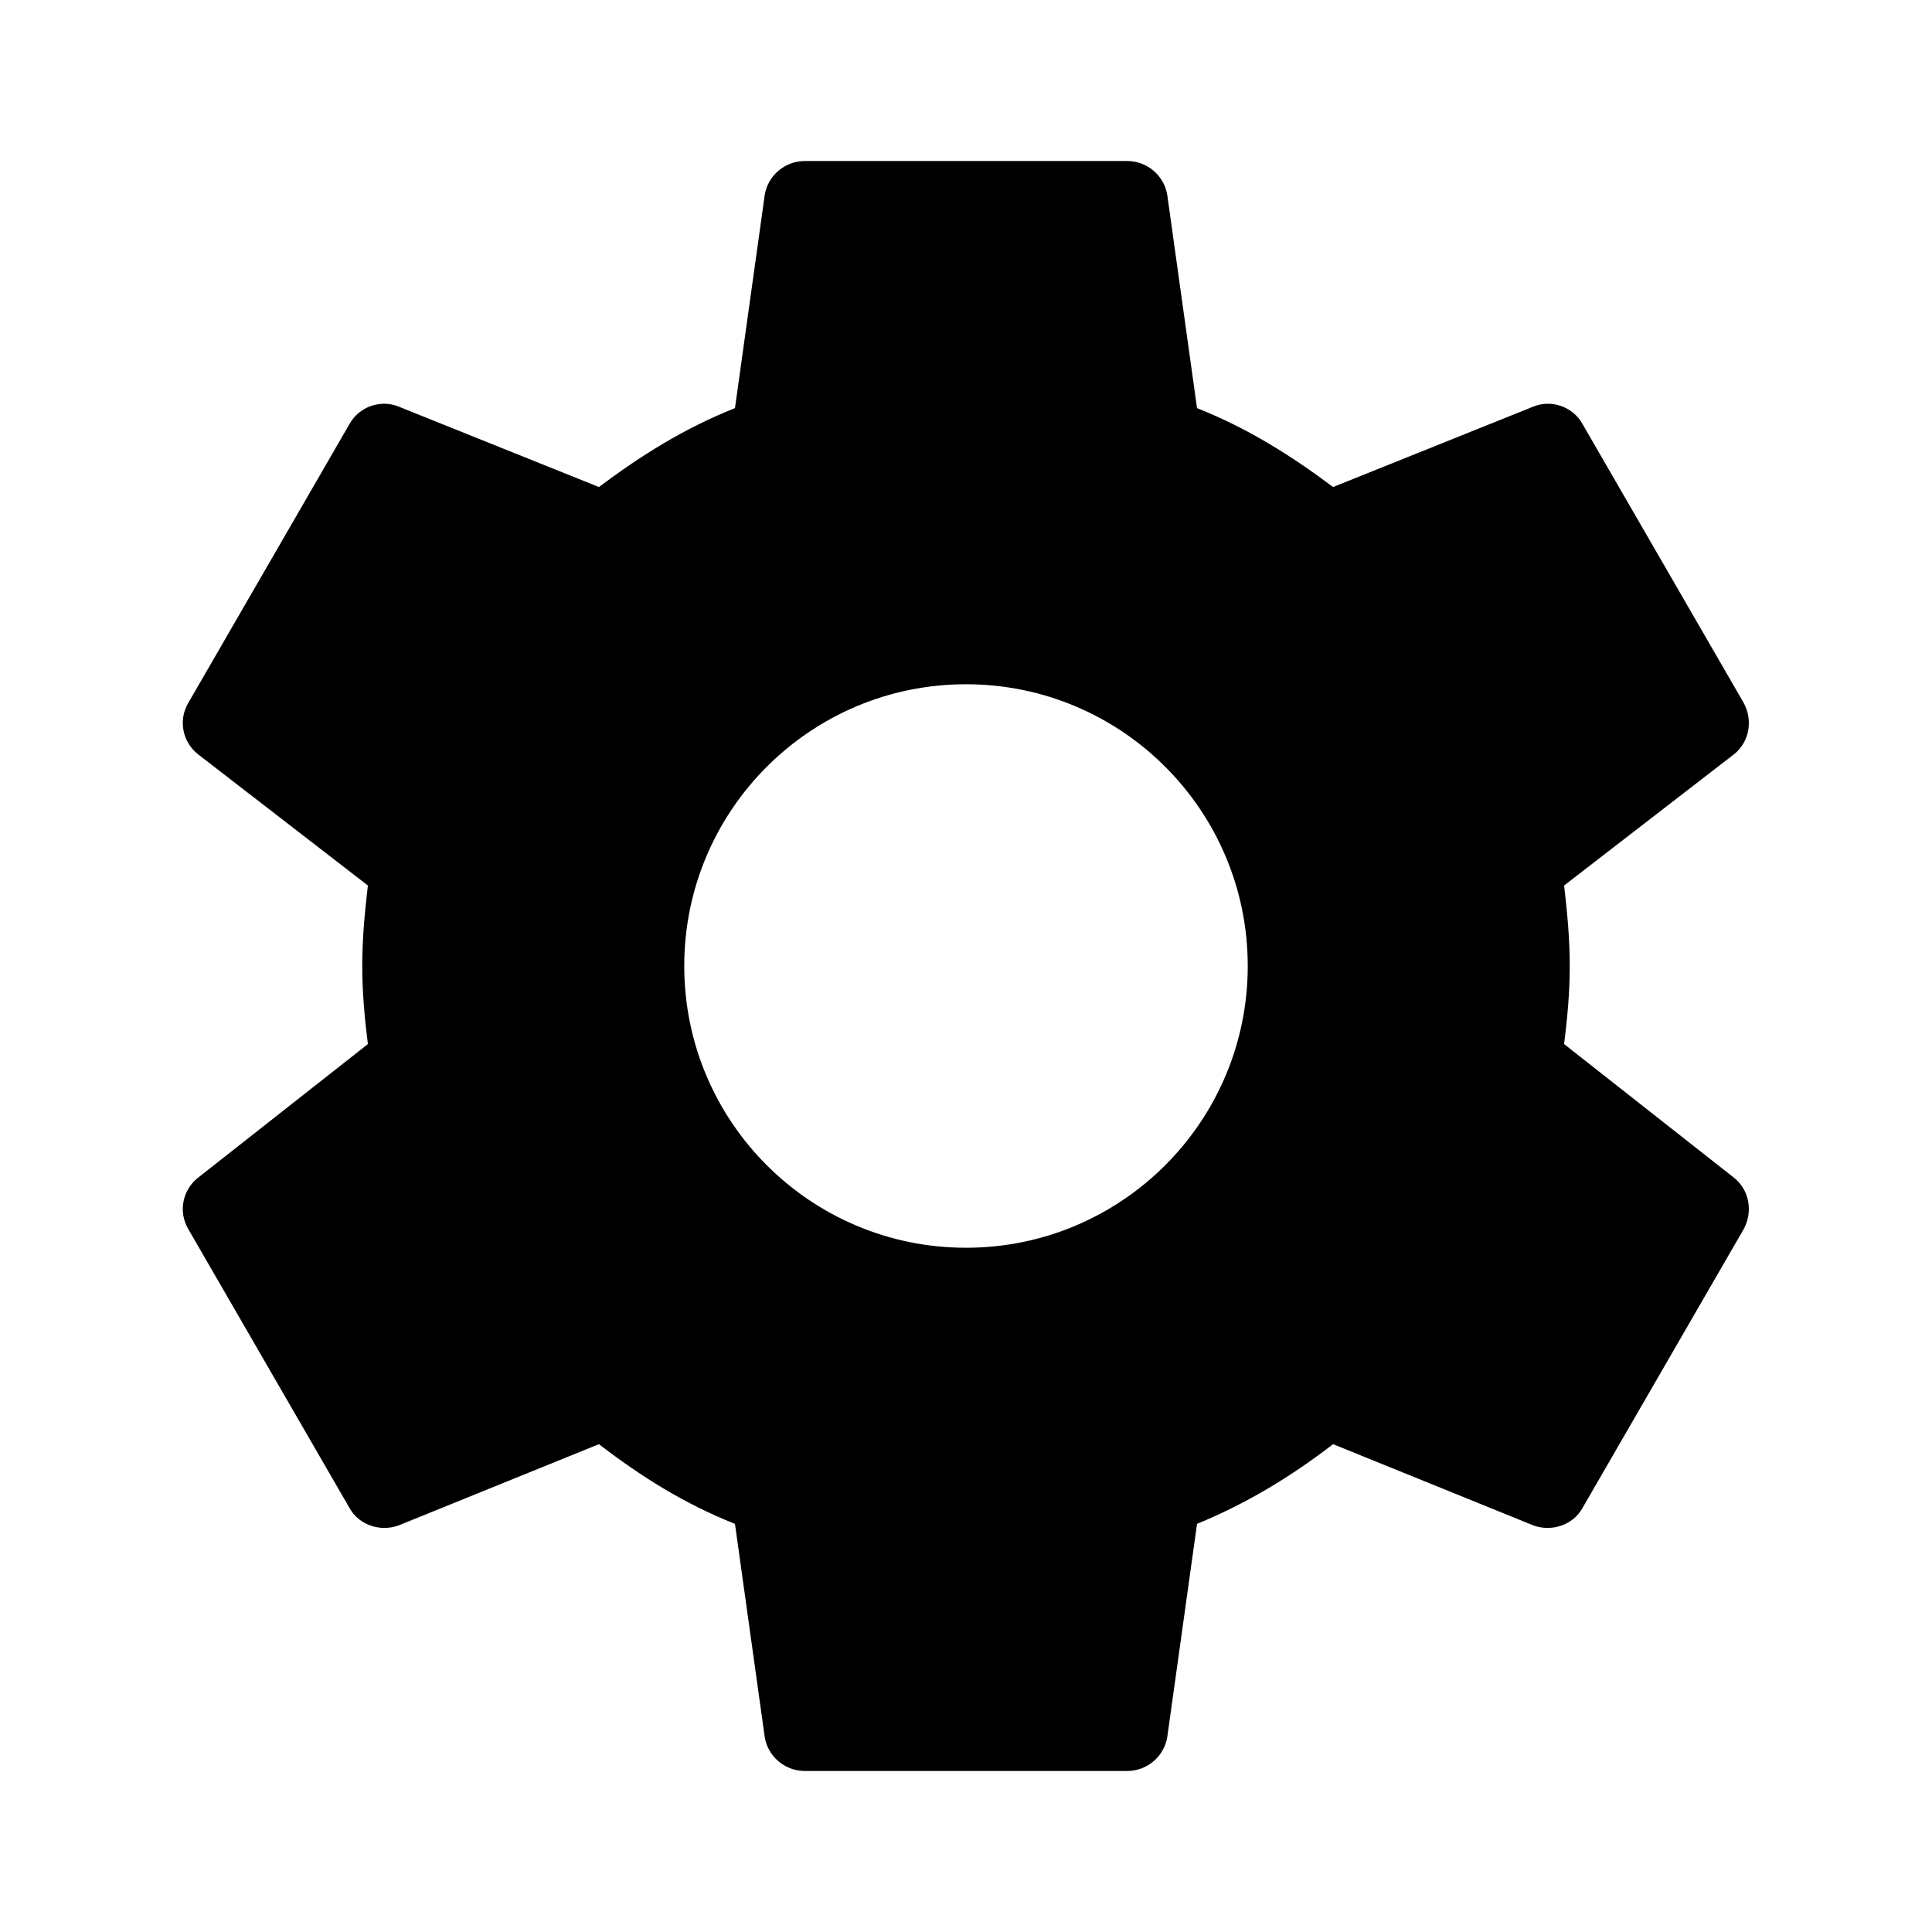
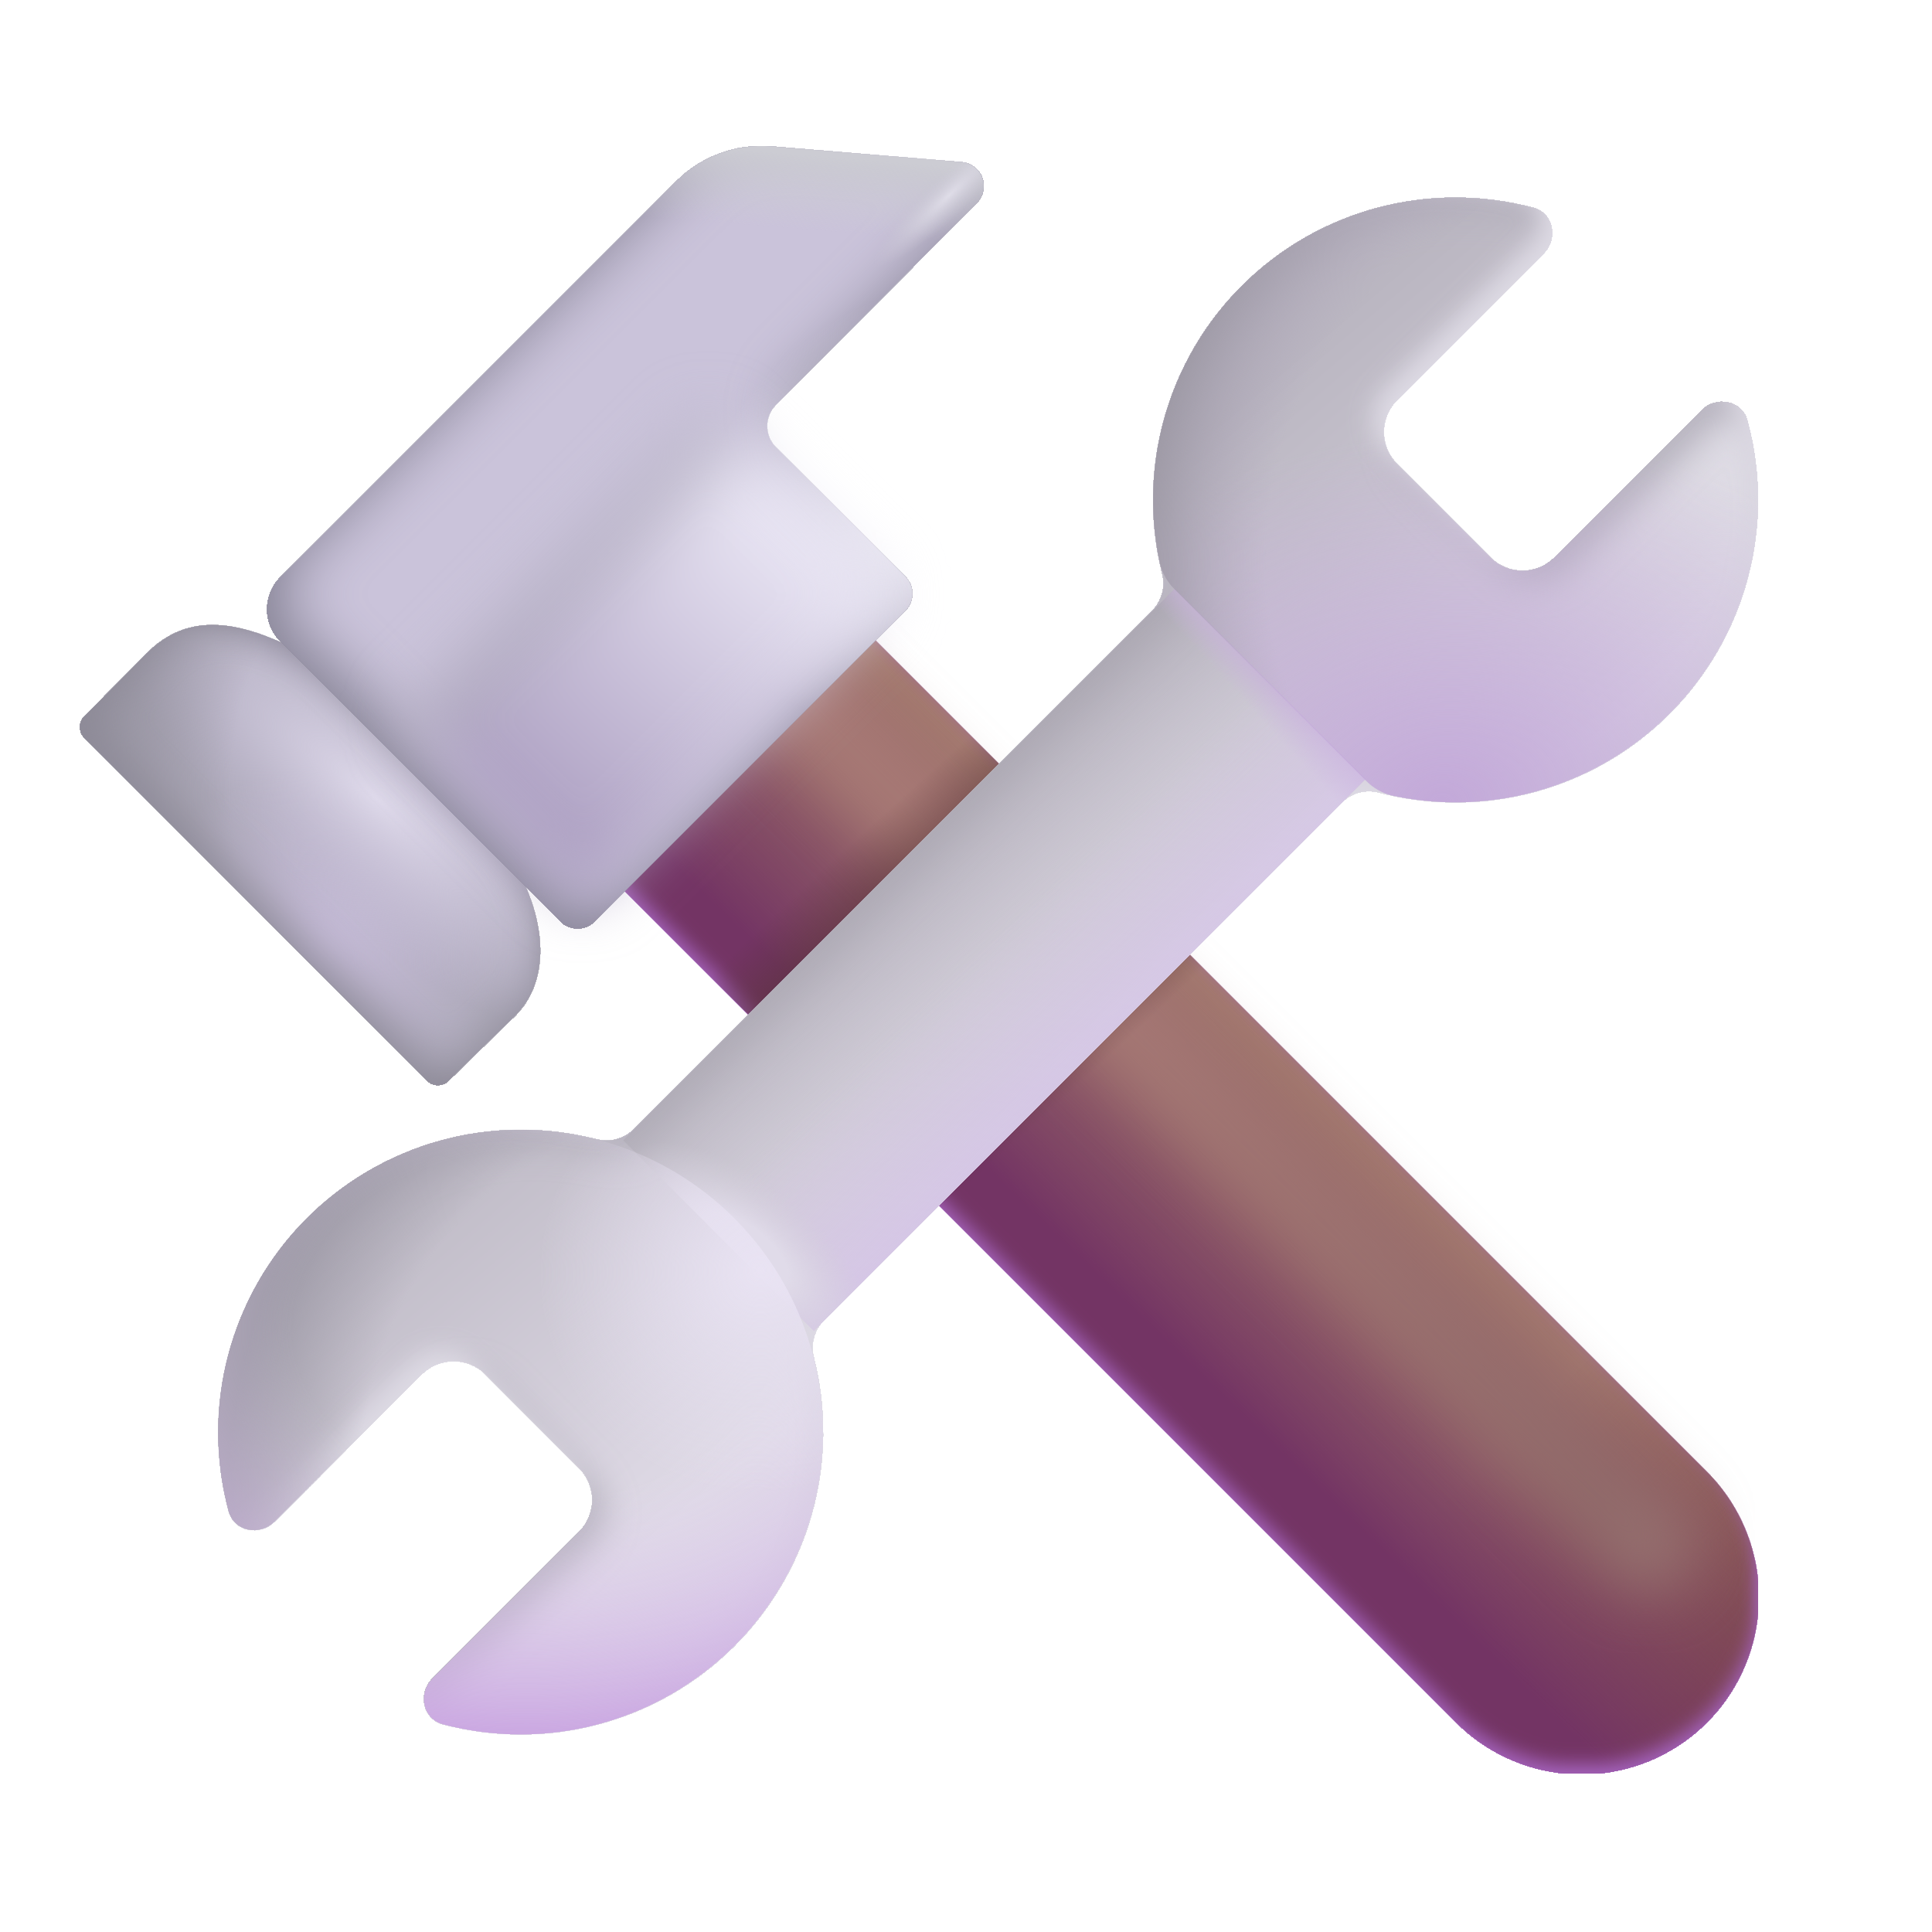
- <svg xmlns="http://www.w3.org/2000/svg" viewBox="0 0 24 24">
-   <path fill="currentColor" d="M12,15.5A3.5,3.5 0 0,1 8.5,12A3.5,3.5 0 0,1 12,8.5A3.5,3.5 0 0,1 15.5,12A3.5,3.5 0 0,1 12,15.5M19.43,12.97C19.47,12.65 19.5,12.33 19.5,12C19.5,11.67 19.47,11.34 19.43,11L21.54,9.37C21.73,9.22 21.78,8.95 21.66,8.73L19.66,5.27C19.54,5.05 19.27,4.96 19.05,5.05L16.56,6.05C16.04,5.66 15.5,5.32 14.87,5.07L14.5,2.42C14.46,2.18 14.25,2 14,2H10C9.75,2 9.54,2.18 9.5,2.42L9.13,5.07C8.5,5.32 7.96,5.66 7.44,6.05L4.95,5.05C4.73,4.96 4.46,5.05 4.34,5.27L2.34,8.73C2.21,8.95 2.27,9.22 2.46,9.37L4.57,11C4.53,11.34 4.5,11.67 4.5,12C4.5,12.33 4.53,12.65 4.57,12.97L2.46,14.63C2.27,14.78 2.21,15.05 2.34,15.27L4.34,18.73C4.46,18.95 4.73,19.03 4.95,18.95L7.44,17.94C7.96,18.34 8.5,18.68 9.13,18.93L9.5,21.58C9.54,21.82 9.75,22 10,22H14C14.25,22 14.46,21.82 14.5,21.58L14.87,18.93C15.5,18.67 16.04,18.34 16.56,17.94L19.05,18.95C19.27,19.03 19.54,18.95 19.66,18.73L21.66,15.27C21.78,15.05 21.73,14.78 21.54,14.63L19.43,12.97Z" />
+ <svg xmlns="http://www.w3.org/2000/svg" viewBox="0 0 32 32">
+   <g fill="none">
+     <g filter="url(#f640idp)">
+       <path fill="#A3796E" d="M11.894 7.997L28.255 24.36a2.936 2.936 0 1 1-4.152 4.152L7.742 12.15l4.152-4.153Z" />
+       <path fill="url(#f640idf)" d="M11.894 7.997L28.255 24.36a2.936 2.936 0 1 1-4.152 4.152L7.742 12.15l4.152-4.153Z" />
+       <path fill="url(#f640idg)" d="M11.894 7.997L28.255 24.36a2.936 2.936 0 1 1-4.152 4.152L7.742 12.15l4.152-4.153Z" />
+     </g>
+     <g filter="url(#f640idq)">
+       <path fill="url(#f640idh)" d="M11.855 11.255a.766.766 0 0 1 1.082-1.083l14.897 14.896a.766.766 0 0 1-1.083 1.083L11.855 11.255Z" />
+       <path fill="url(#f640id0)" d="M11.855 11.255a.766.766 0 0 1 1.082-1.083l14.897 14.896a.766.766 0 0 1-1.083 1.083L11.855 11.255Z" />
+     </g>
+     <g filter="url(#f640idr)">
+       <path fill="#ADA9B9" d="M2.433 10.818c.714-.714 1.571-.508 2.494-.05c.177.087.335.206.474.345l2.843 2.844c.1.1.19.208.26.33c.569.981.605 1.964.03 2.538L7.43 17.9a.25.25 0 0 1-.353 0l-5.678-5.68a.25.25 0 0 1 0-.354l1.034-1.05Z" />
+       <path fill="url(#f640id1)" d="M2.433 10.818c.714-.714 1.571-.508 2.494-.05c.177.087.335.206.474.345l2.843 2.844c.1.1.19.208.26.33c.569.981.605 1.964.03 2.538L7.43 17.9a.25.25 0 0 1-.353 0l-5.678-5.68a.25.25 0 0 1 0-.354l1.034-1.05Z" />
+       <path fill="url(#f640id2)" d="M2.433 10.818c.714-.714 1.571-.508 2.494-.05c.177.087.335.206.474.345l2.843 2.844c.1.1.19.208.26.33c.569.981.605 1.964.03 2.538L7.43 17.9a.25.25 0 0 1-.353 0l-5.678-5.68a.25.25 0 0 1 0-.354l1.034-1.05Z" />
+       <path fill="url(#f640id3)" d="M2.433 10.818c.714-.714 1.571-.508 2.494-.05c.177.087.335.206.474.345l2.843 2.844c.1.1.19.208.26.33c.569.981.605 1.964.03 2.538L7.43 17.9a.25.25 0 0 1-.353 0l-5.678-5.68a.25.25 0 0 1 0-.354l1.034-1.05Z" />
+       <path fill="url(#f640id4)" d="M2.433 10.818c.714-.714 1.571-.508 2.494-.05c.177.087.335.206.474.345l2.843 2.844c.1.1.19.208.26.33c.569.981.605 1.964.03 2.538L7.43 17.9a.25.25 0 0 1-.353 0l-5.678-5.68a.25.25 0 0 1 0-.354l1.034-1.05Z" />
+     </g>
+     <path fill="url(#f640id5)" d="M11.894 7.997L28.255 24.36a2.936 2.936 0 1 1-4.152 4.152L7.742 12.15l4.152-4.153Z" />
+     <g filter="url(#f640ids)">
+       <path fill="#CAC3DA" d="M12.853 6.704a.5.5 0 0 0 0 .706l2.141 2.14a.4.4 0 0 1 0 .566L9.85 15.261a.4.4 0 0 1-.566 0l-4.64-4.64a.75.75 0 0 1 0-1.06L11.2 3.004a2 2 0 0 1 1.578-.579l3.149.26a.4.4 0 0 1 .25.68l-3.324 3.339Z" />
+     </g>
+     <path fill="url(#f640idi)" d="M12.853 6.704a.5.5 0 0 0 0 .706l2.141 2.14a.4.4 0 0 1 0 .566L9.85 15.261a.4.4 0 0 1-.566 0l-4.64-4.64a.75.75 0 0 1 0-1.06L11.2 3.004a2 2 0 0 1 1.578-.579l3.149.26a.4.4 0 0 1 .25.68l-3.324 3.339Z" />
+     <path fill="url(#f640id6)" d="M12.853 6.704a.5.5 0 0 0 0 .706l2.141 2.14a.4.4 0 0 1 0 .566L9.85 15.261a.4.4 0 0 1-.566 0l-4.64-4.64a.75.75 0 0 1 0-1.06L11.2 3.004a2 2 0 0 1 1.578-.579l3.149.26a.4.4 0 0 1 .25.68l-3.324 3.339Z" />
+     <path fill="url(#f640id7)" d="M12.853 6.704a.5.5 0 0 0 0 .706l2.141 2.14a.4.4 0 0 1 0 .566L9.85 15.261a.4.4 0 0 1-.566 0l-4.64-4.64a.75.75 0 0 1 0-1.06L11.2 3.004a2 2 0 0 1 1.578-.579l3.149.26a.4.4 0 0 1 .25.68l-3.324 3.339Z" />
+     <g filter="url(#f640idt)">
+       <path fill="url(#f640idj)" d="M6.621 11.927h7.225v4.278H6.621z" transform="rotate(-45 6.621 11.927)" />
+       <path fill="url(#f640idk)" d="M6.621 11.927h7.225v4.278H6.621z" transform="rotate(-45 6.621 11.927)" />
+     </g>
+     <g filter="url(#f640idu)">
+       <path fill="url(#f640idl)" d="M25.388 3.439c.342.09.425.511.175.761L23.14 6.624a.75.75 0 0 0 0 1.06l1.548 1.55a.75.75 0 0 0 1.061 0L28.182 6.8c.249-.25.67-.167.761.173a5.008 5.008 0 0 1-6.094 6.156a.647.647 0 0 0-.622.157l-8.589 8.589a.647.647 0 0 0-.158.617a5.008 5.008 0 0 1-6.138 6.068c-.341-.09-.425-.511-.175-.761l2.424-2.424a.75.75 0 0 0 0-1.06l-1.549-1.55a.75.75 0 0 0-1.06 0L4.549 25.2c-.25.25-.67.167-.761-.173a5.014 5.014 0 0 1 6.083-6.158c.22.056.459.003.62-.158l8.598-8.598a.647.647 0 0 0 .16-.616a5.008 5.008 0 0 1 6.14-6.057Z" />
+       <path fill="url(#f640id8)" d="M25.388 3.439c.342.09.425.511.175.761L23.14 6.624a.75.75 0 0 0 0 1.06l1.548 1.55a.75.75 0 0 0 1.061 0L28.182 6.8c.249-.25.67-.167.761.173a5.008 5.008 0 0 1-6.094 6.156a.647.647 0 0 0-.622.157l-8.589 8.589a.647.647 0 0 0-.158.617a5.008 5.008 0 0 1-6.138 6.068c-.341-.09-.425-.511-.175-.761l2.424-2.424a.75.75 0 0 0 0-1.06l-1.549-1.55a.75.75 0 0 0-1.06 0L4.549 25.2c-.25.25-.67.167-.761-.173a5.014 5.014 0 0 1 6.083-6.158c.22.056.459.003.62-.158l8.598-8.598a.647.647 0 0 0 .16-.616a5.008 5.008 0 0 1 6.14-6.057Z" />
+     </g>
+     <path fill="url(#f640idm)" d="M19.463 9.746h4.464v12.927h-4.464z" transform="rotate(45 19.463 9.746)" />
+     <path fill="url(#f640idn)" d="M19.463 9.746h4.464v12.927h-4.464z" transform="rotate(45 19.463 9.746)" />
+     <path fill="url(#f640ido)" d="M19.463 9.746h4.464v12.927h-4.464z" transform="rotate(45 19.463 9.746)" />
+     <path fill="url(#f640id9)" d="M19.463 9.746h4.464v12.927h-4.464z" transform="rotate(45 19.463 9.746)" />
+     <path fill="url(#f640ida)" d="M7.167 27.8c-.25.25-.166.671.175.761a5.008 5.008 0 1 0-3.555-3.535c.093.34.513.422.762.173l2.433-2.433a.75.75 0 0 1 1.06 0l1.55 1.55a.75.75 0 0 1 0 1.06L7.166 27.8Z" />
+     <path fill="url(#f640idb)" d="M7.167 27.8c-.25.25-.166.671.175.761a5.008 5.008 0 1 0-3.555-3.535c.093.34.513.422.762.173l2.433-2.433a.75.75 0 0 1 1.06 0l1.55 1.55a.75.75 0 0 1 0 1.06L7.166 27.8Z" />
+     <path fill="url(#f640idc)" d="M7.167 27.8c-.25.25-.166.671.175.761a5.008 5.008 0 1 0-3.555-3.535c.093.34.513.422.762.173l2.433-2.433a.75.75 0 0 1 1.06 0l1.55 1.55a.75.75 0 0 1 0 1.06L7.166 27.8Z" />
+     <path fill="url(#f640idd)" d="M25.388 3.439c.342.09.425.511.175.761L23.14 6.624a.75.75 0 0 0 0 1.06l1.548 1.55a.75.75 0 0 0 1.061 0L28.182 6.8c.249-.25.67-.167.761.173a5.008 5.008 0 0 1-5.87 6.208a.906.906 0 0 1-.45-.252l-3.164-3.164a.906.906 0 0 1-.252-.45a5.008 5.008 0 0 1 6.182-5.877Z" />
+     <path fill="url(#f640ide)" d="M25.388 3.439c.342.09.425.511.175.761L23.14 6.624a.75.75 0 0 0 0 1.06l1.548 1.55a.75.75 0 0 0 1.061 0L28.182 6.8c.249-.25.67-.167.761.173a5.008 5.008 0 0 1-5.87 6.208a.906.906 0 0 1-.45-.252l-3.164-3.164a.906.906 0 0 1-.252-.45a5.008 5.008 0 0 1 6.182-5.877Z" />
+     <defs>
+       <radialGradient id="f640id0" cx="0" cy="0" r="1" gradientTransform="matrix(-1.78126 -1.28124 1.64014 -2.28022 28.355 25.943)" gradientUnits="userSpaceOnUse">
+         <stop stop-color="#9B7775" />
+         <stop offset="1" stop-color="#9B7775" stop-opacity="0" />
+       </radialGradient>
+       <radialGradient id="f640id1" cx="0" cy="0" r="1" gradientTransform="matrix(2.15627 -2.20266 2.20324 2.15683 5.137 15.87)" gradientUnits="userSpaceOnUse">
+         <stop stop-color="#CABFDD" />
+         <stop offset="1" stop-color="#CABFDD" stop-opacity="0" />
+       </radialGradient>
+       <radialGradient id="f640id2" cx="0" cy="0" r="1" gradientTransform="rotate(-47.332 19.577 2.572) scale(4.8875 11.3328)" gradientUnits="userSpaceOnUse">
+         <stop offset=".599" stop-color="#BBB9C3" stop-opacity="0" />
+         <stop offset=".776" stop-color="#8C889A" />
+       </radialGradient>
+       <radialGradient id="f640id3" cx="0" cy="0" r="1" gradientTransform="matrix(-1.25 1.4375 -4.40954 -3.83437 6.23 13.224)" gradientUnits="userSpaceOnUse">
+         <stop stop-color="#DED9EA" />
+         <stop offset="1" stop-color="#CAC1DC" stop-opacity="0" />
+       </radialGradient>
+       <radialGradient id="f640id4" cx="0" cy="0" r="1" gradientTransform="rotate(-177.818 3.833 6.448) scale(6.56726 8.47243)" gradientUnits="userSpaceOnUse">
+         <stop offset=".547" stop-color="#8F8C98" stop-opacity="0" />
+         <stop offset="1" stop-color="#8F8C98" />
+       </radialGradient>
+       <radialGradient id="f640id5" cx="0" cy="0" r="1" gradientTransform="rotate(-132.466 11.531 4.405) scale(2.75103 21.6672)" gradientUnits="userSpaceOnUse">
+         <stop offset=".319" stop-color="#563235" />
+         <stop offset="1" stop-color="#563235" stop-opacity="0" />
+       </radialGradient>
+       <radialGradient id="f640id6" cx="0" cy="0" r="1" gradientTransform="rotate(136.759 7.216 4.733) scale(1.67855 .33786)" gradientUnits="userSpaceOnUse">
+         <stop stop-color="#DFDDE8" />
+         <stop offset="1" stop-color="#CCC9D6" stop-opacity="0" />
+       </radialGradient>
+       <radialGradient id="f640id7" cx="0" cy="0" r="1" gradientTransform="matrix(-3.49836 2.39699 -1.91507 -2.795 15.456 8.29)" gradientUnits="userSpaceOnUse">
+         <stop offset=".201" stop-color="#ECEAF4" />
+         <stop offset="1" stop-color="#ECEAF4" stop-opacity="0" />
+       </radialGradient>
+       <radialGradient id="f640id8" cx="0" cy="0" r="1" gradientTransform="matrix(-4.21876 4.03125 -2.7613 -2.88975 29.506 6.32)" gradientUnits="userSpaceOnUse">
+         <stop stop-color="#E1DFE7" />
+         <stop offset="1" stop-color="#E1DFE7" stop-opacity="0" />
+       </radialGradient>
+       <radialGradient id="f640id9" cx="0" cy="0" r="1" gradientTransform="matrix(-.13258 -1.12695 2.49429 -.29345 22.175 22.54)" gradientUnits="userSpaceOnUse">
+         <stop offset=".341" stop-color="#E0DBE9" />
+         <stop offset="1" stop-color="#D3CEDA" stop-opacity="0" />
+       </radialGradient>
+       <radialGradient id="f640ida" cx="0" cy="0" r="1" gradientTransform="matrix(-6.53123 -1.96879 2.30664 -7.65204 10.694 24.04)" gradientUnits="userSpaceOnUse">
+         <stop offset=".683" stop-color="#9D99A6" stop-opacity="0" />
+         <stop offset="1" stop-color="#9D99A6" />
+       </radialGradient>
+       <radialGradient id="f640idb" cx="0" cy="0" r="1" gradientTransform="matrix(.09375 7.1875 -9.91348 .1293 8.85 21.945)" gradientUnits="userSpaceOnUse">
+         <stop offset=".406" stop-color="#E0D0EF" stop-opacity="0" />
+         <stop offset=".945" stop-color="#CBA8E2" />
+       </radialGradient>
+       <radialGradient id="f640idc" cx="0" cy="0" r="1" gradientTransform="rotate(133.719 1.804 13.212) scale(3.70771 3.64672)" gradientUnits="userSpaceOnUse">
+         <stop stop-color="#E9E3F3" />
+         <stop offset="1" stop-color="#E9E3F3" stop-opacity="0" />
+       </radialGradient>
+       <radialGradient id="f640idd" cx="0" cy="0" r="1" gradientTransform="matrix(-.625 -6.09375 8.4139 -.86296 23.881 13.29)" gradientUnits="userSpaceOnUse">
+         <stop offset=".012" stop-color="#C3A9D9" />
+         <stop offset="1" stop-color="#C3A9D9" stop-opacity="0" />
+       </radialGradient>
+       <radialGradient id="f640ide" cx="0" cy="0" r="1" gradientTransform="matrix(-7.8125 -2.71877 2.88538 -8.29127 26.756 9.04)" gradientUnits="userSpaceOnUse">
+         <stop offset=".696" stop-color="#AFA6BB" stop-opacity="0" />
+         <stop offset=".956" stop-color="#9C98A3" />
+       </radialGradient>
+       <linearGradient id="f640idf" x1="30.199" x2="25.855" y1="27.224" y2="22.88" gradientUnits="userSpaceOnUse">
+         <stop offset=".065" stop-color="#7F494F" />
+         <stop offset="1" stop-color="#7F494F" stop-opacity="0" />
+       </linearGradient>
+       <linearGradient id="f640idg" x1="17.574" x2="21.136" y1="20.943" y2="17.255" gradientUnits="userSpaceOnUse">
+         <stop offset=".058" stop-color="#733464" />
+         <stop offset="1" stop-color="#7C425A" stop-opacity="0" />
+       </linearGradient>
+       <linearGradient id="f640idh" x1="17.543" x2="26.73" y1="16.661" y2="25.693" gradientUnits="userSpaceOnUse">
+         <stop stop-color="#A77975" />
+         <stop offset="1" stop-color="#8F6969" />
+       </linearGradient>
+       <linearGradient id="f640idi" x1="14.096" x2="13.998" y1="2.622" y2="3.853" gradientUnits="userSpaceOnUse">
+         <stop stop-color="#CCCCD3" />
+         <stop offset="1" stop-color="#CCCCD3" stop-opacity="0" />
+       </linearGradient>
+       <linearGradient id="f640idj" x1="13.803" x2="6.552" y1="14.924" y2="15.356" gradientUnits="userSpaceOnUse">
+         <stop stop-color="#EDEAF7" />
+         <stop offset="1" stop-color="#A89ABE" />
+       </linearGradient>
+       <linearGradient id="f640idk" x1="10.234" x2="10.256" y1="11.927" y2="13.208" gradientUnits="userSpaceOnUse">
+         <stop offset=".111" stop-color="#B2ADC0" />
+         <stop offset="1" stop-color="#B2ADC0" stop-opacity="0" />
+       </linearGradient>
+       <linearGradient id="f640idl" x1="13.194" x2="18.444" y1="12.883" y2="19.07" gradientUnits="userSpaceOnUse">
+         <stop stop-color="#BAB6C1" />
+         <stop offset="1" stop-color="#E0DBE7" />
+       </linearGradient>
+       <linearGradient id="f640idm" x1="18.375" x2="22.323" y1="16.706" y2="16.827" gradientUnits="userSpaceOnUse">
+         <stop stop-color="#9E9AA4" />
+         <stop offset="1" stop-color="#D2CED9" stop-opacity="0" />
+       </linearGradient>
+       <linearGradient id="f640idn" x1="21.711" x2="21.675" y1="9.424" y2="10.267" gradientUnits="userSpaceOnUse">
+         <stop offset=".275" stop-color="#C8B4D9" />
+         <stop offset="1" stop-color="#C8B4D9" stop-opacity="0" />
+       </linearGradient>
+       <linearGradient id="f640ido" x1="24.827" x2="21.44" y1="16.062" y2="15.955" gradientUnits="userSpaceOnUse">
+         <stop stop-color="#D3C1E6" />
+         <stop offset="1" stop-color="#D3C1E6" stop-opacity="0" />
+       </linearGradient>
+       <filter id="f640idp" width="21.374" height="21.524" x="7.742" y="7.847" color-interpolation-filters="sRGB" filterUnits="userSpaceOnUse">
+         <feFlood flood-opacity="0" result="BackgroundImageFix" />
+         <feBlend in="SourceGraphic" in2="BackgroundImageFix" result="shape" />
+         <feColorMatrix in="SourceAlpha" result="hardAlpha" values="0 0 0 0 0 0 0 0 0 0 0 0 0 0 0 0 0 0 127 0" />
+         <feOffset dy="-.15" />
+         <feGaussianBlur stdDeviation=".15" />
+         <feComposite in2="hardAlpha" k2="-1" k3="1" operator="arithmetic" />
+         <feColorMatrix values="0 0 0 0 0.643 0 0 0 0 0.384 0 0 0 0 0.737 0 0 0 1 0" />
+         <feBlend in2="shape" result="effect1_innerShadow_18_23916" />
+       </filter>
+       <filter id="f640idq" width="18.428" height="18.428" x="10.63" y="8.948" color-interpolation-filters="sRGB" filterUnits="userSpaceOnUse">
+         <feFlood flood-opacity="0" result="BackgroundImageFix" />
+         <feBlend in="SourceGraphic" in2="BackgroundImageFix" result="shape" />
+         <feGaussianBlur result="effect1_foregroundBlur_18_23916" stdDeviation=".5" />
+       </filter>
+       <filter id="f640idr" width="7.773" height="7.771" x="1.326" y="10.201" color-interpolation-filters="sRGB" filterUnits="userSpaceOnUse">
+         <feFlood flood-opacity="0" result="BackgroundImageFix" />
+         <feBlend in="SourceGraphic" in2="BackgroundImageFix" result="shape" />
+         <feColorMatrix in="SourceAlpha" result="hardAlpha" values="0 0 0 0 0 0 0 0 0 0 0 0 0 0 0 0 0 0 127 0" />
+         <feOffset dx=".15" dy="-.15" />
+         <feGaussianBlur stdDeviation=".375" />
+         <feComposite in2="hardAlpha" k2="-1" k3="1" operator="arithmetic" />
+         <feColorMatrix values="0 0 0 0 0.553 0 0 0 0 0.541 0 0 0 0 0.592 0 0 0 1 0" />
+         <feBlend in2="shape" result="effect1_innerShadow_18_23916" />
+       </filter>
+       <filter id="f640ids" width="12.121" height="13.21" x="4.424" y="2.168" color-interpolation-filters="sRGB" filterUnits="userSpaceOnUse">
+         <feFlood flood-opacity="0" result="BackgroundImageFix" />
+         <feBlend in="SourceGraphic" in2="BackgroundImageFix" result="shape" />
+         <feColorMatrix in="SourceAlpha" result="hardAlpha" values="0 0 0 0 0 0 0 0 0 0 0 0 0 0 0 0 0 0 127 0" />
+         <feOffset dx=".25" dy="-.25" />
+         <feGaussianBlur stdDeviation=".5" />
+         <feComposite in2="hardAlpha" k2="-1" k3="1" operator="arithmetic" />
+         <feColorMatrix values="0 0 0 0 0.537 0 0 0 0 0.525 0 0 0 0 0.596 0 0 0 1 0" />
+         <feBlend in2="shape" result="effect1_innerShadow_18_23916" />
+       </filter>
+       <filter id="f640idt" width="10.134" height="10.134" x="5.621" y="5.818" color-interpolation-filters="sRGB" filterUnits="userSpaceOnUse">
+         <feFlood flood-opacity="0" result="BackgroundImageFix" />
+         <feBlend in="SourceGraphic" in2="BackgroundImageFix" result="shape" />
+         <feGaussianBlur result="effect1_foregroundBlur_18_23916" stdDeviation=".5" />
+       </filter>
+       <filter id="f640idu" width="25.9" height="25.853" x="3.415" y="3.073" color-interpolation-filters="sRGB" filterUnits="userSpaceOnUse">
+         <feFlood flood-opacity="0" result="BackgroundImageFix" />
+         <feBlend in="SourceGraphic" in2="BackgroundImageFix" result="shape" />
+         <feColorMatrix in="SourceAlpha" result="hardAlpha" values="0 0 0 0 0 0 0 0 0 0 0 0 0 0 0 0 0 0 127 0" />
+         <feOffset dx=".2" dy=".2" />
+         <feGaussianBlur stdDeviation=".3" />
+         <feComposite in2="hardAlpha" k2="-1" k3="1" operator="arithmetic" />
+         <feColorMatrix values="0 0 0 0 0.702 0 0 0 0 0.686 0 0 0 0 0.733 0 0 0 1 0" />
+         <feBlend in2="shape" result="effect1_innerShadow_18_23916" />
+         <feColorMatrix in="SourceAlpha" result="hardAlpha" values="0 0 0 0 0 0 0 0 0 0 0 0 0 0 0 0 0 0 127 0" />
+         <feOffset dx="-.2" dy="-.2" />
+         <feGaussianBlur stdDeviation=".2" />
+         <feComposite in2="hardAlpha" k2="-1" k3="1" operator="arithmetic" />
+         <feColorMatrix values="0 0 0 0 0.867 0 0 0 0 0.855 0 0 0 0 0.894 0 0 0 1 0" />
+         <feBlend in2="effect1_innerShadow_18_23916" result="effect2_innerShadow_18_23916" />
+       </filter>
+     </defs>
+   </g>
</svg>
